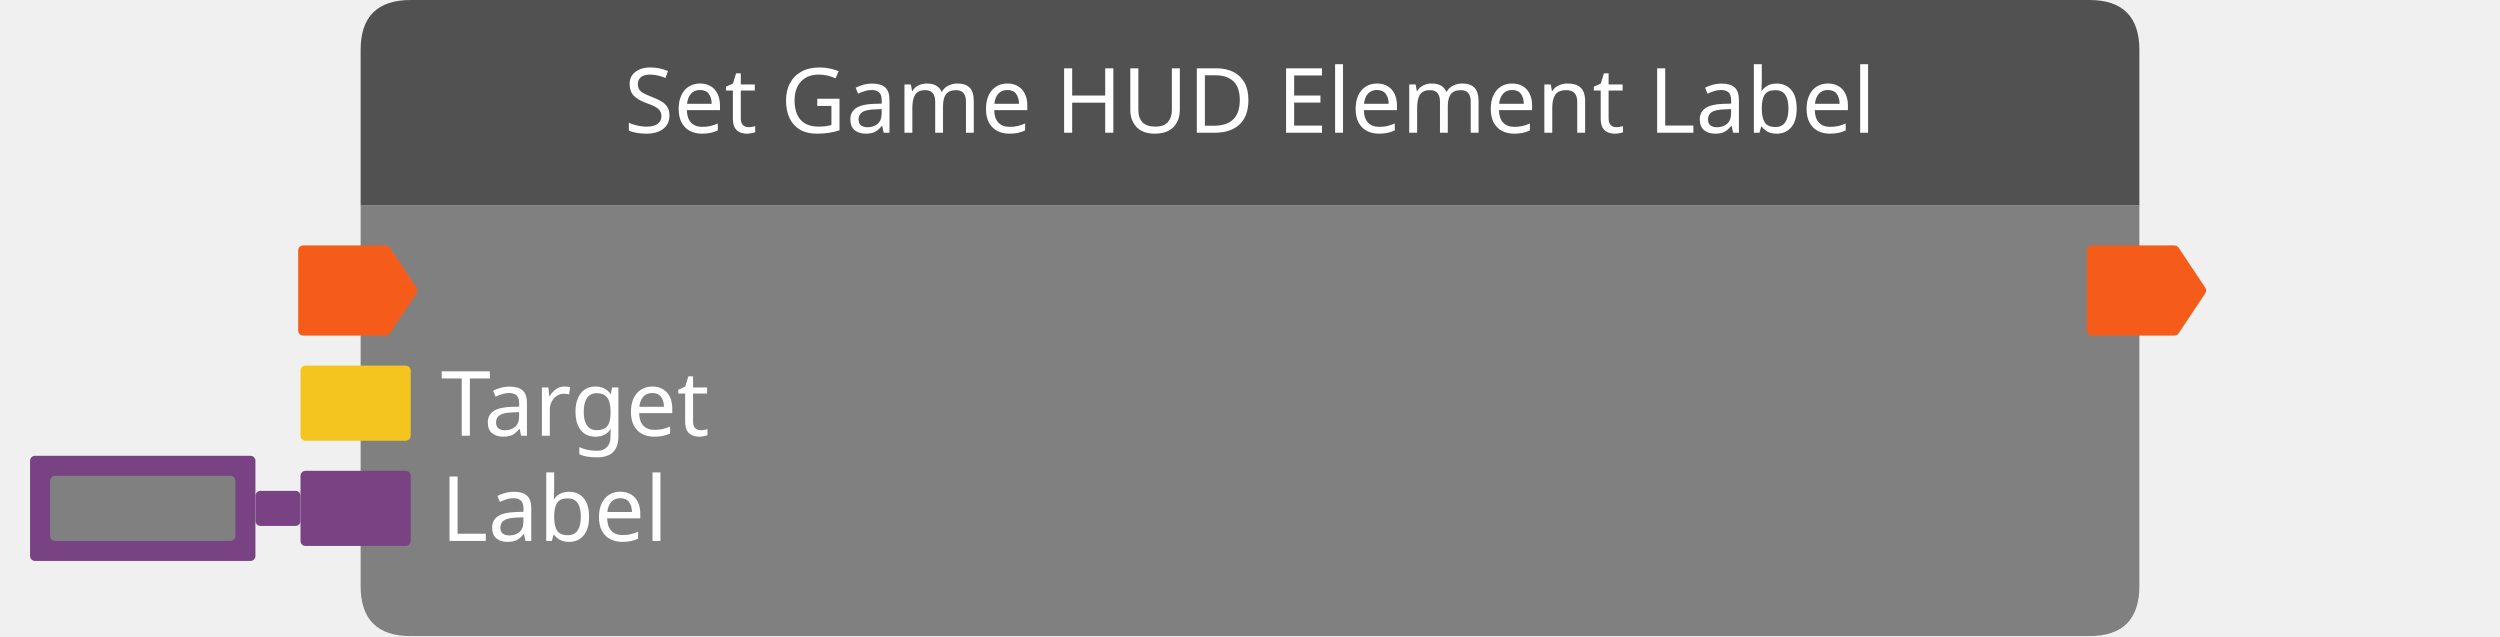
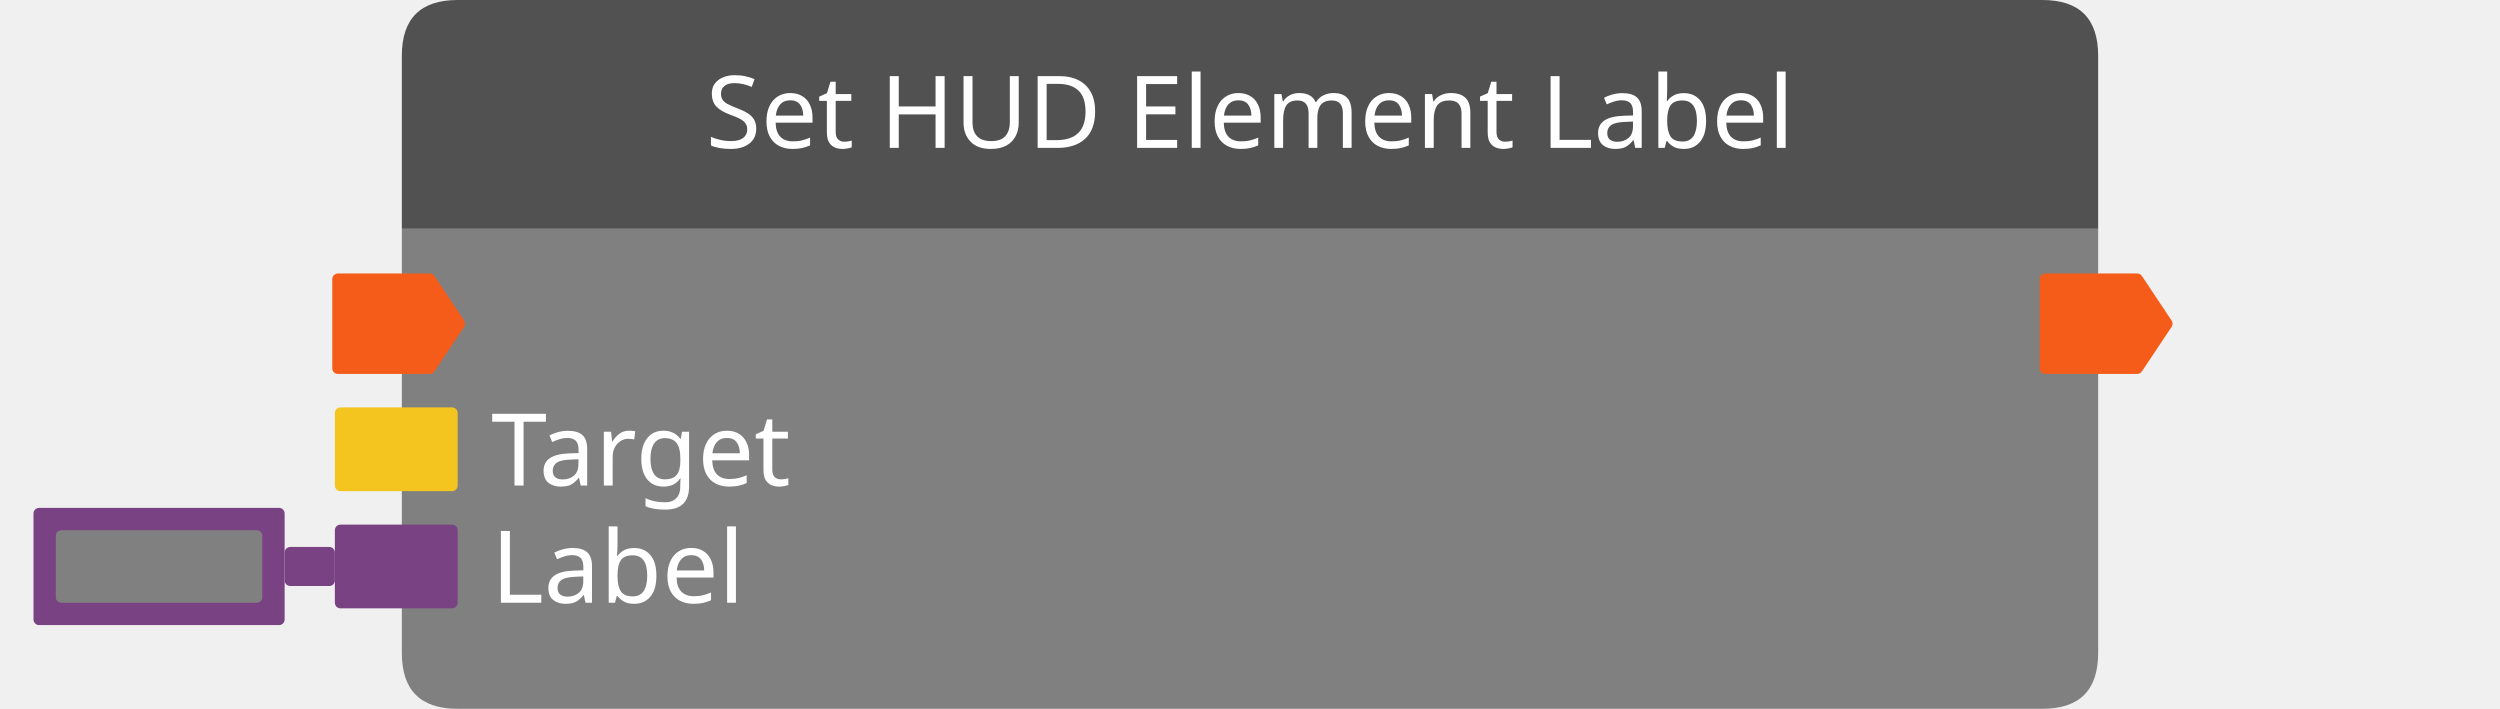
- <svg xmlns="http://www.w3.org/2000/svg" width="499.141" height="127" viewbox="0 0 499.141 127">
+ <svg xmlns="http://www.w3.org/2000/svg" width="447.938" height="127" viewbox="0 0 447.938 127">
  <defs>
    <style>.ubuntu {font-family: 'Ubuntu', sans-serif;}</style>
  </defs>
-   <path fill="#818081" class="grabBase" d="M72, 41 v76 q0,10,10,10 h335.141 q10,0,10,-10 v-76 h355.141" />
+   <path fill="#818081" class="grabBase" d="M72, 41 v76 q0,10,10,10 h283.938 q10,0,10,-10 v-76 h303.938" />
  <path class="input exec" d="M77,49h-16.465c-0.552,0,-1,0.448,-1,1v16c0,0.552,0.448,1,1,1h16.465c0.334,0,0.647,-0.167,0.832,-0.445l5.333,-8c0.224,-0.336,0.224,-0.774,0,-1.11l-5.333,-8c-0.185,-0.278,-0.498,-0.445,-0.832,-0.445z" fill="#F55C1A" />
  <text x="88" y="63" fill="white" text-anchor="start" font-size="18px" class="ubuntu" />
  <rect class="input data hud constant nolist nodefault" x="60" y="73" width="22" height="15" rx="1" fill="#F5C51F" />
  <text x="88" y="87" fill="white" text-anchor="start" font-size="18px" class="ubuntu">Target</text>
  <g class="input data string nolist default">
    <rect x="60" y="94" width="22" height="15" fill="#784283" rx="1" />
    <rect x="6" y="91" width="45" height="21" rx="1" fill="#784283" />
    <rect x="10" y="95.001" width="37" height="13" rx="1" fill="#818081" />
    <rect x="51" y="98" width="9" height="7" rx="1" fill="#784283" />
  </g>
  <text x="88" y="108" fill="white" text-anchor="start" font-size="18px" class="ubuntu">Label</text>
-   <path class="output exec" d="M434.141,49h-16.465c-0.552,0,-1,0.448,-1,1v16c0,0.552,0.448,1,1,1h16.465c0.334,0,0.647,-0.167,0.832,-0.445l5.333,-8c0.224,-0.336,0.224,-0.774,0,-1.11l-5.333,-8c-0.185,-0.278,-0.498,-0.445,-0.832,-0.445z" fill="#F55C1A" />
-   <text x="411.141" y="63" fill="white" text-anchor="end" font-size="18px" class="ubuntu" />
-   <path d="M72, 41 v-31 q0,-10,10,-10 h335.141 q10,0,10,10 v31 h-355.141" fill="#525152" />
-   <text text-anchor="middle" fill="white" font-size="18px" x="249.57" y="26.5" class="ubuntu">Set Game HUD Element Label</text>
+   <path class="output exec" d="M382.938,49h-16.465c-0.552,0,-1,0.448,-1,1v16c0,0.552,0.448,1,1,1h16.465c0.334,0,0.647,-0.167,0.832,-0.445l5.333,-8c0.224,-0.336,0.224,-0.774,0,-1.11l-5.333,-8c-0.185,-0.278,-0.498,-0.445,-0.832,-0.445z" fill="#F55C1A" />
+   <text x="359.938" y="63" fill="white" text-anchor="end" font-size="18px" class="ubuntu" />
+   <path d="M72, 41 v-31 q0,-10,10,-10 h283.938 q10,0,10,10 v31 h-303.938" fill="#525152" />
+   <text text-anchor="middle" fill="white" font-size="18px" x="223.969" y="26.5" class="ubuntu">Set HUD Element Label</text>
</svg>
